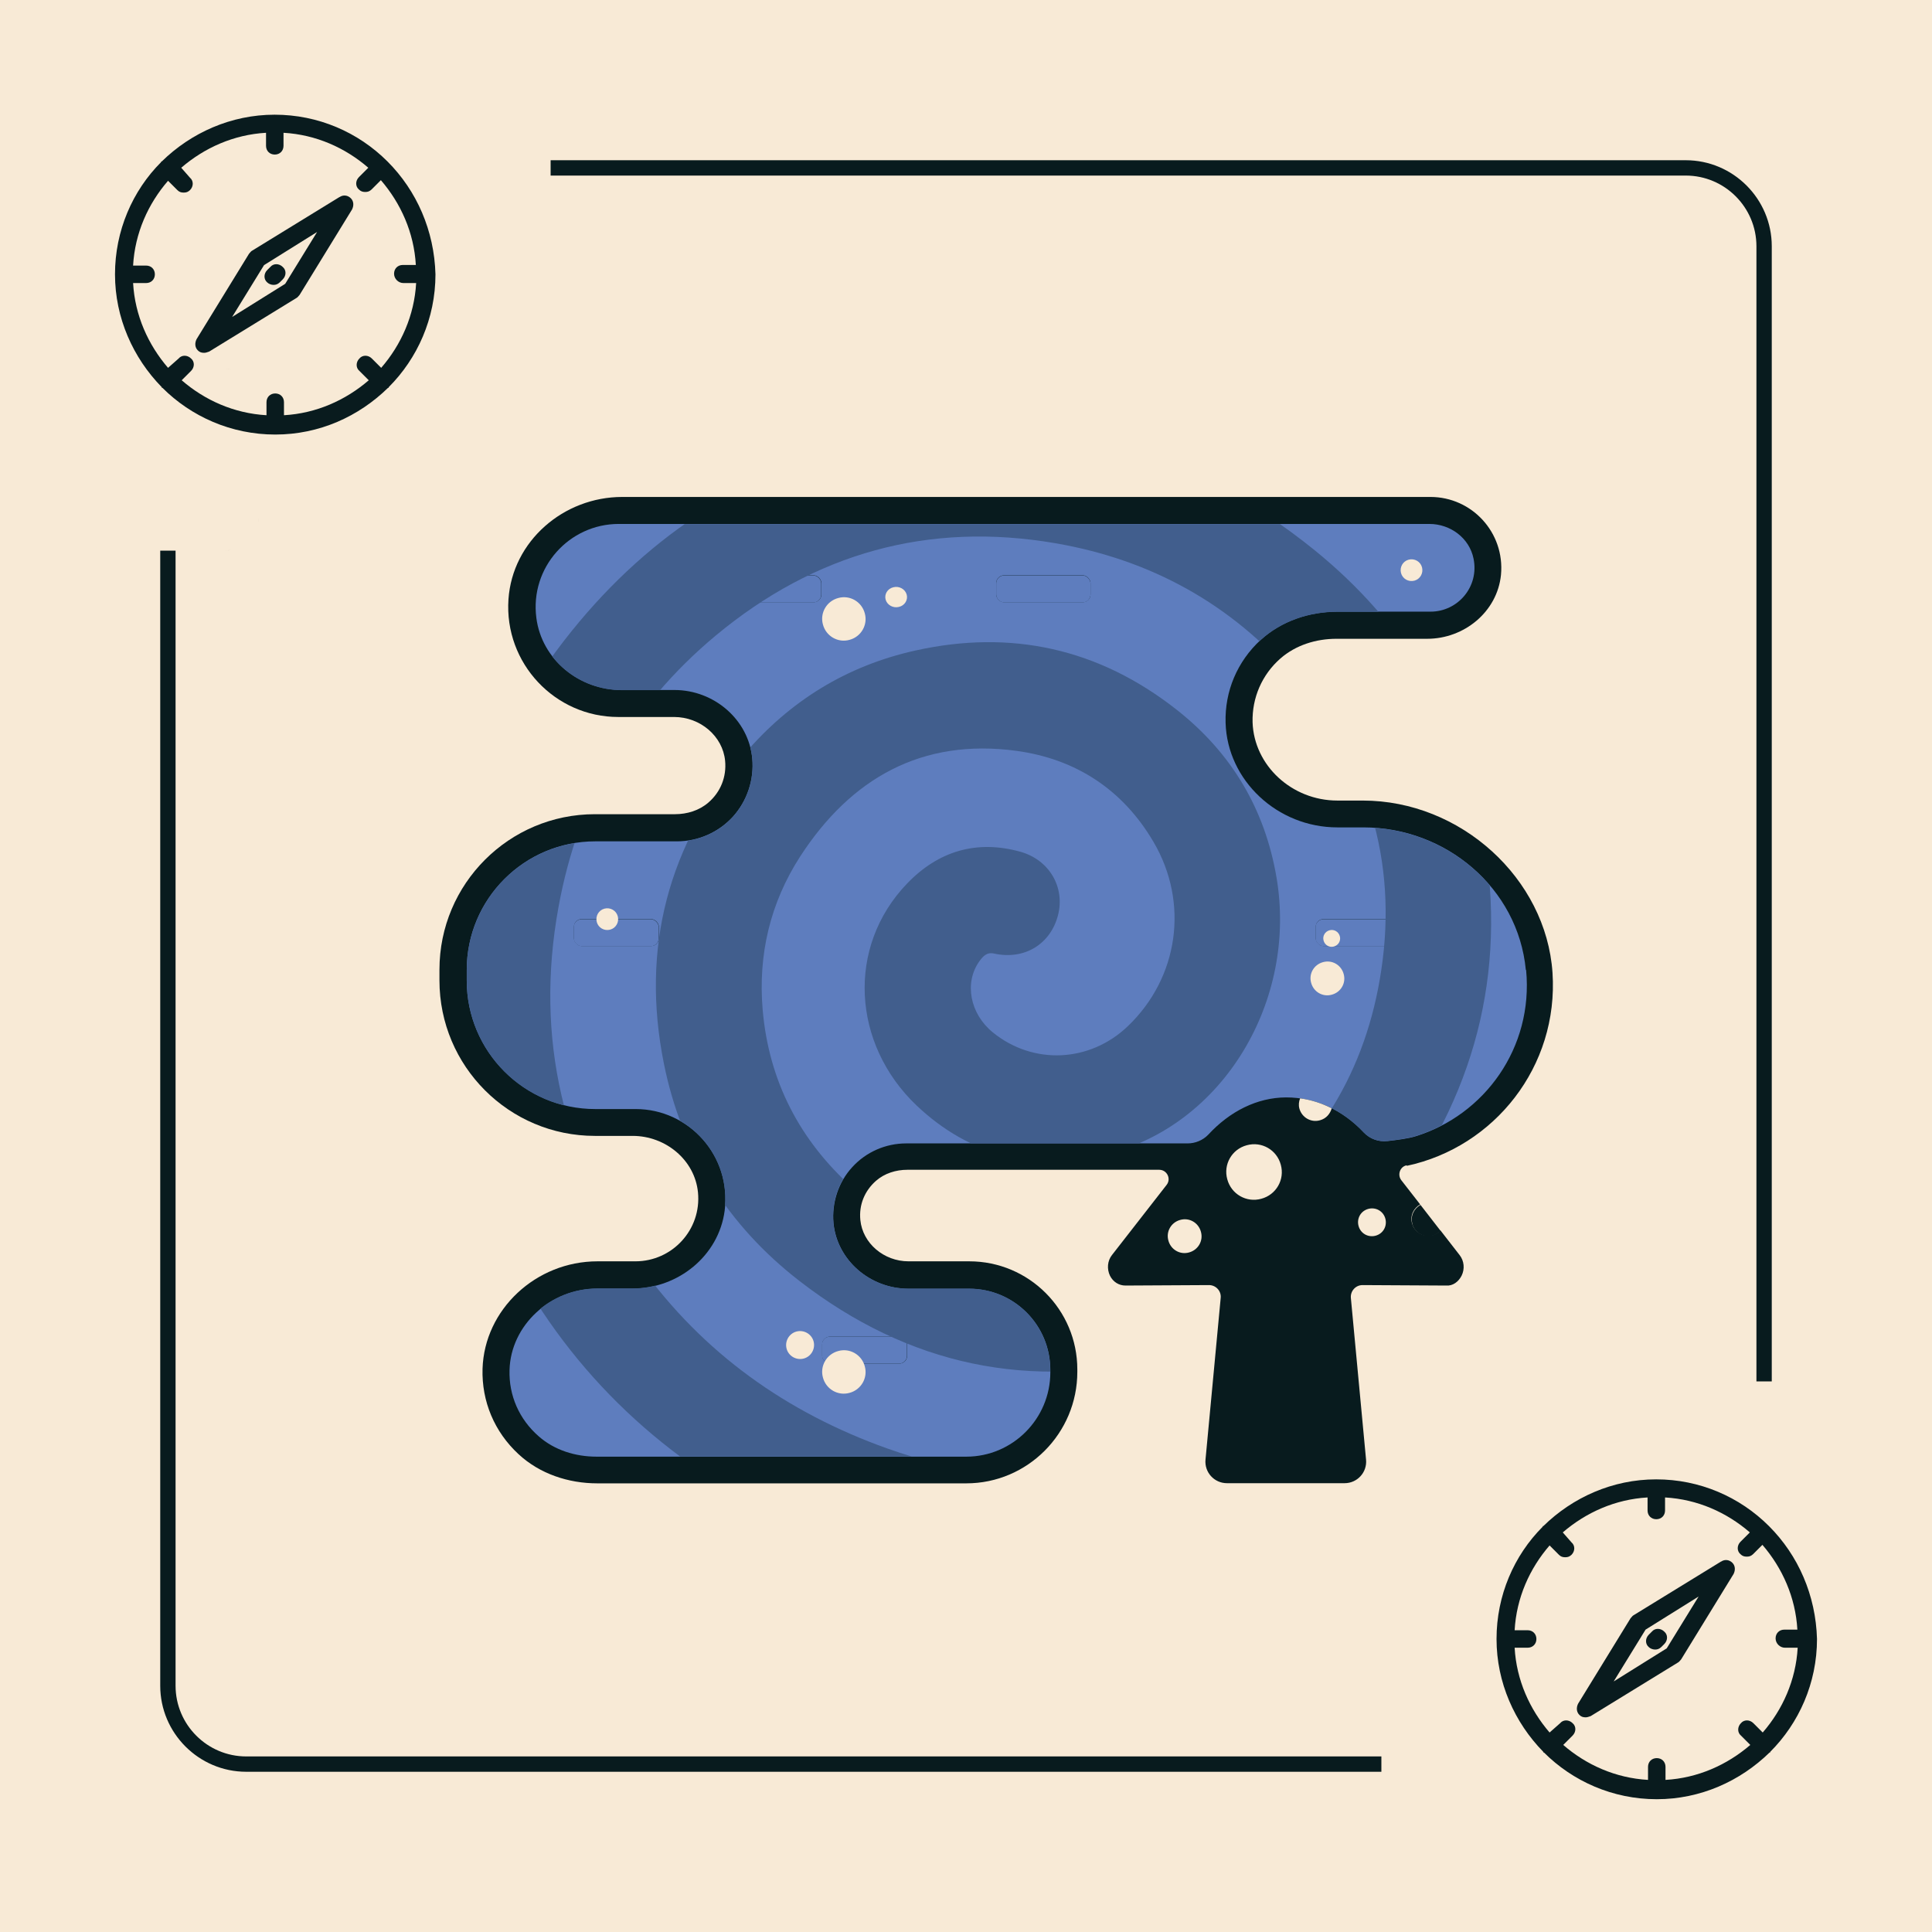
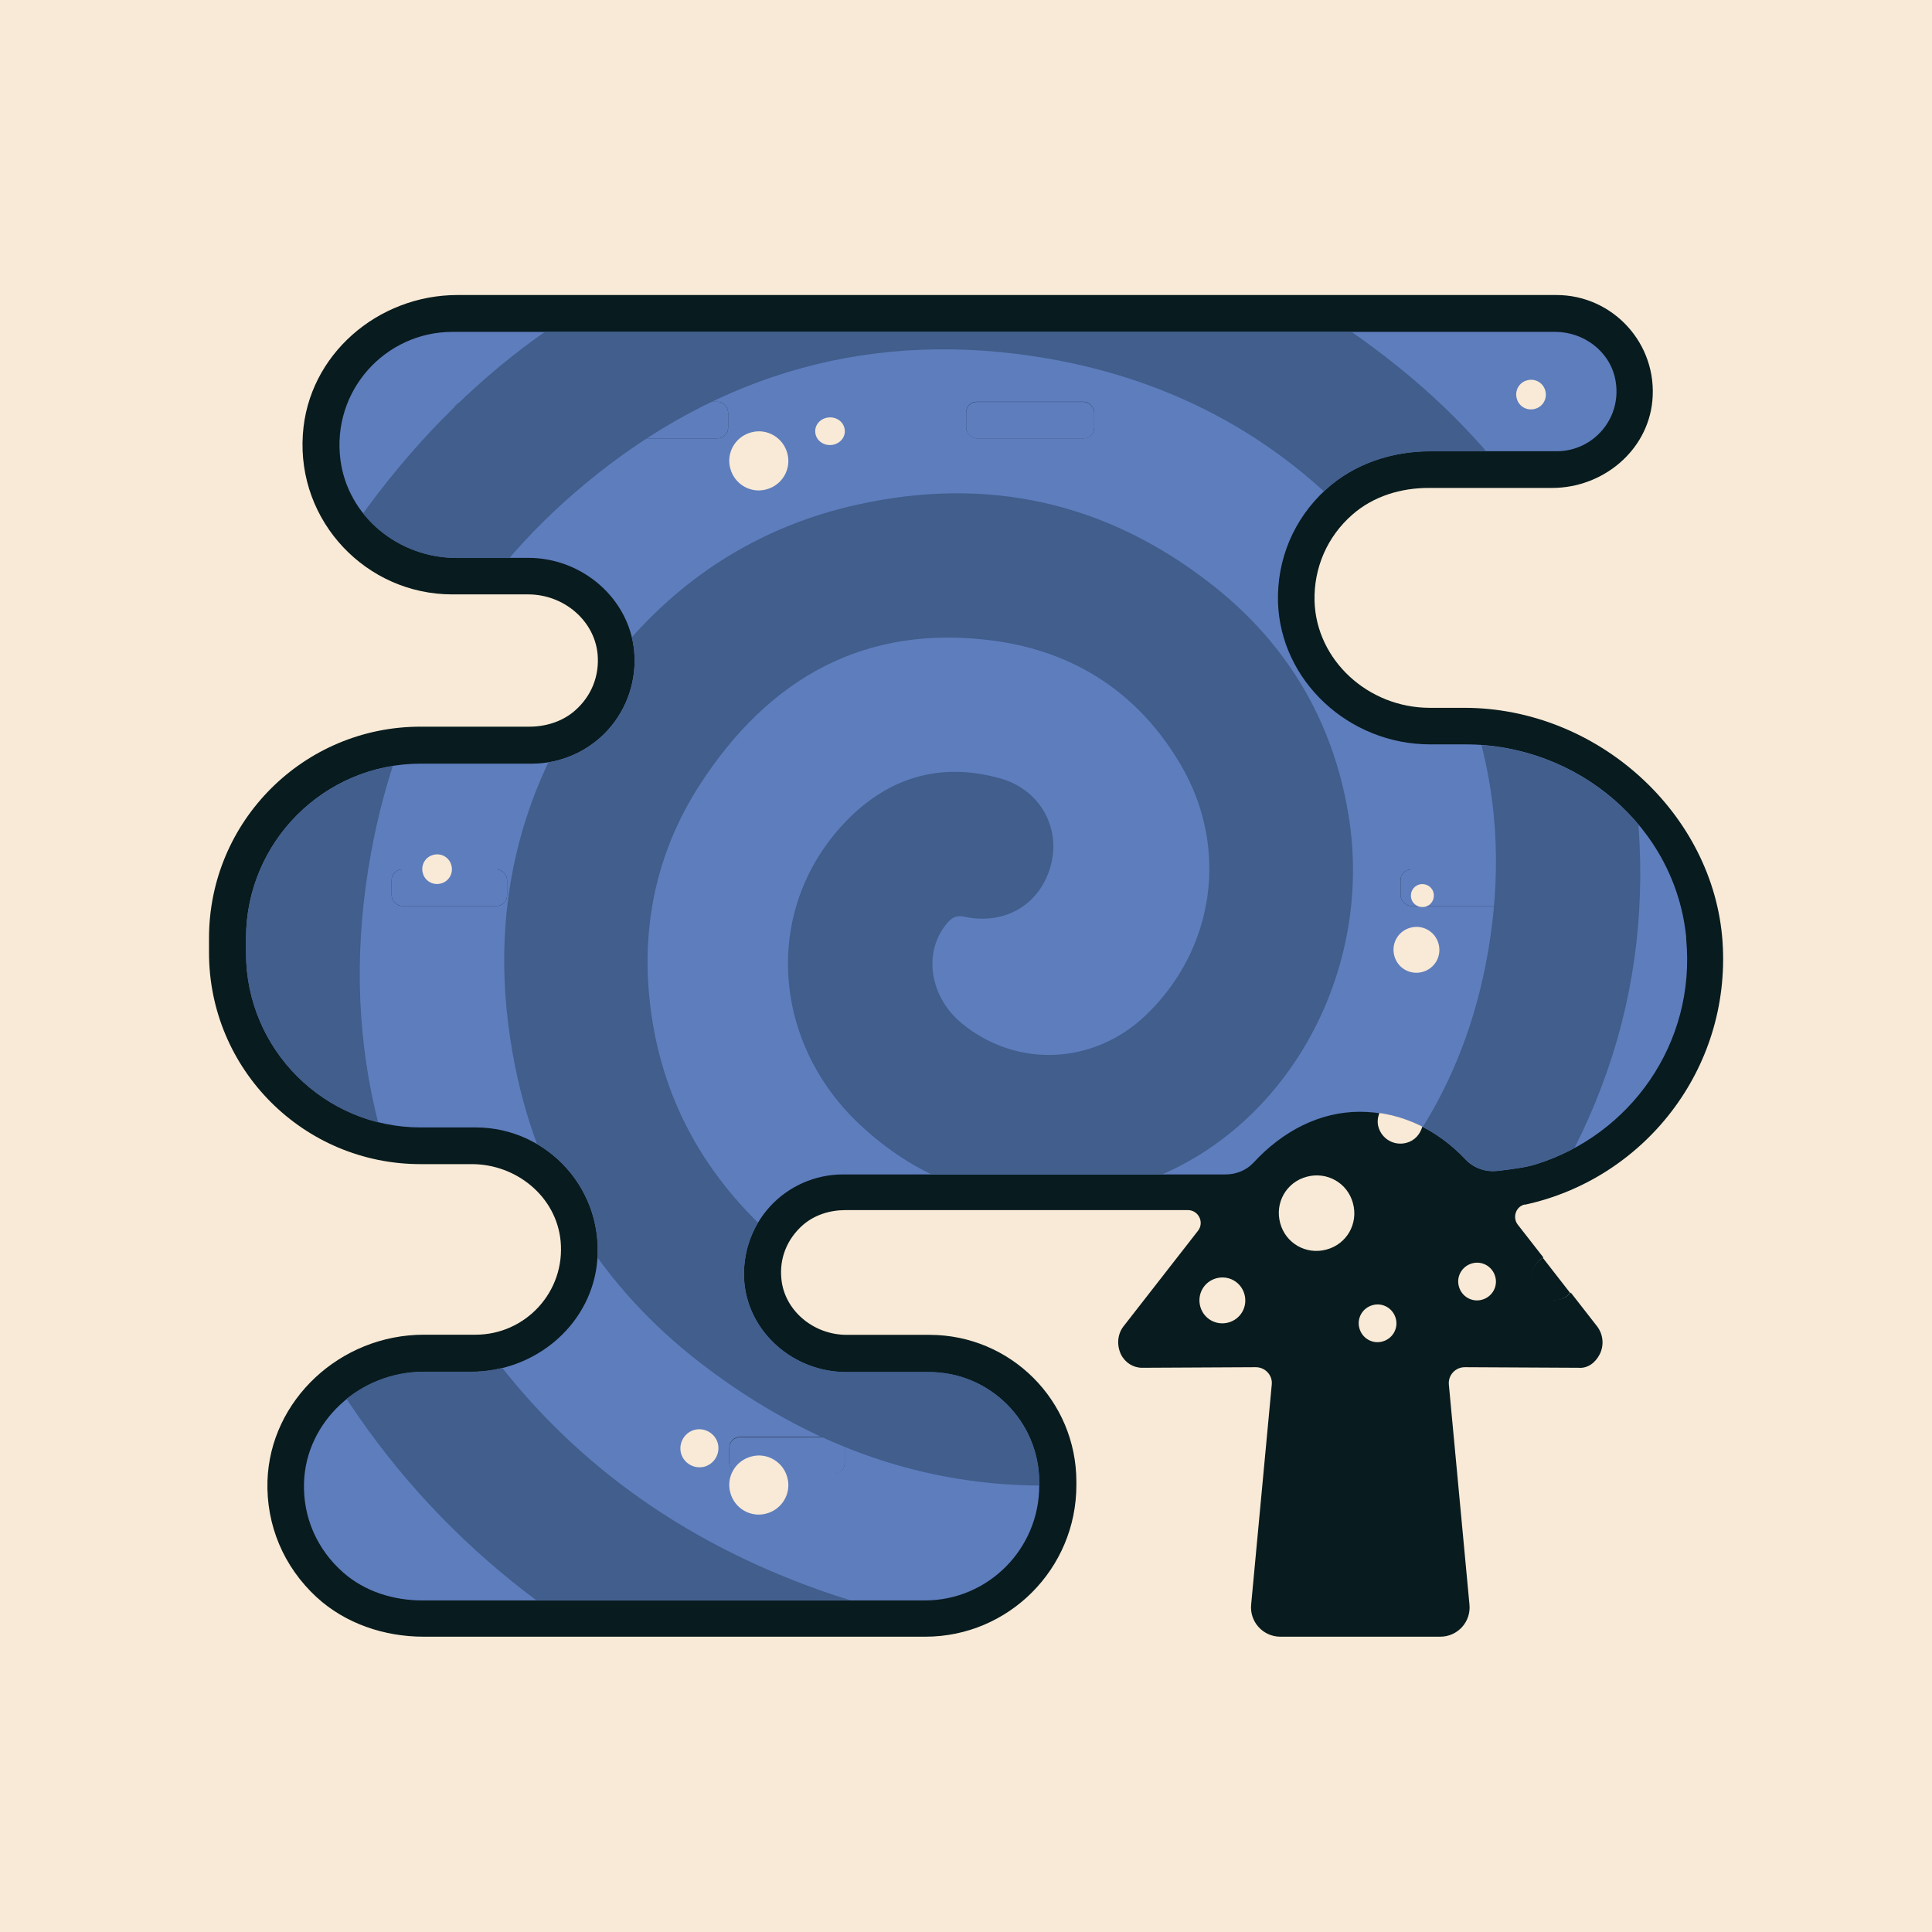
- <svg xmlns="http://www.w3.org/2000/svg" id="Layer_2" data-name="Layer 2" viewBox="0 0 126 126">
+ <svg xmlns="http://www.w3.org/2000/svg" id="Layer_2" data-name="Layer 2" viewBox="0 0 133.2 133.2">
  <defs>
    <style>
      .cls-1 {
        fill: none;
      }

      .cls-2 {
-         clip-path: url(#clippath);
+         fill: #5e7dbd;
      }

      .cls-3 {
-         fill: #f7e9d5;
+         fill: #f8ead6;
      }

      .cls-4 {
-         fill: #f8ead6;
+         fill: #415e8c;
      }

      .cls-5 {
-         fill: #091b1e;
+         fill: #081b1e;
      }

      .cls-6 {
-         fill: #081b1e;
-       }
- 
-       .cls-7 {
-         fill: #415e8d;
-       }
- 
-       .cls-8 {
-         fill: #5e7dbe;
+         clip-path: url(#clippath);
      }
    </style>
    <clipPath id="clippath">
-       <path class="cls-1" d="m38.81,72.32h2.64c3.48,0,6.26,3.07,5.8,6.63-.39,2.95-3.04,5.08-6.02,5.08h-2.27c-3.08,0-5.66,2.39-5.74,5.31-.05,1.66.63,3.21,1.9,4.32,1.03.91,2.4,1.33,3.78,1.33h24.11c3.02,0,5.48-2.47,5.48-5.5v-.16c0-2.92-2.36-5.29-5.29-5.29h-3.96c-2.51,0-4.66-1.87-4.89-4.28-.12-1.34.32-2.67,1.22-3.65s2.18-1.55,3.51-1.55h18.35c.5,0,.99-.2,1.34-.56,1.41-1.53,3.19-2.43,5.08-2.44,1.94,0,3.7.82,5.09,2.3.39.41.95.61,1.51.55h.02c.61-.07,1.37-.17,1.82-.31,4.51-1.39,7.7-5.78,7.22-10.84-.51-5.34-5.22-9.29-10.59-9.29h-1.7c-3.91,0-7.18-3.06-7.29-6.82-.06-2.06.76-4,2.29-5.41,1.35-1.23,3.16-1.84,5-1.84h6.08c1.77,0,3.18-1.62,2.8-3.46-.27-1.34-1.51-2.26-2.88-2.26h-52.87c-3.22,0-5.8,2.83-5.37,6.13.35,2.73,2.81,4.7,5.56,4.7h3.44c2.61,0,4.84,1.95,5.08,4.46.13,1.38-.33,2.77-1.26,3.8-.93,1.02-2.26,1.61-3.65,1.61h-5.33c-4.62,0-8.38,3.75-8.38,8.38v.7c0,4.62,3.75,8.38,8.38,8.38Z" />
+       <path class="cls-1" d="M28.99,77.72h3.8c5,0,9,4.41,8.34,9.54-.56,4.24-4.37,7.31-8.65,7.31h-3.27c-4.43,0-8.13,3.43-8.26,7.64-.08,2.38.9,4.62,2.73,6.21,1.48,1.3,3.46,1.91,5.43,1.91h34.66c4.34,0,7.88-3.54,7.88-7.91v-.23c0-4.19-3.4-7.6-7.6-7.6h-5.7c-3.61,0-6.7-2.69-7.03-6.15-.17-1.92.46-3.83,1.75-5.25s3.13-2.23,5.05-2.23h26.38c.72,0,1.43-.28,1.92-.81,2.03-2.2,4.58-3.5,7.31-3.51,2.79,0,5.32,1.18,7.32,3.3.56.59,1.37.87,2.18.78h.02c.87-.1,1.96-.24,2.62-.45,6.48-2,11.08-8.31,10.38-15.58-.73-7.68-7.51-13.36-15.22-13.36h-2.44c-5.62,0-10.32-4.39-10.49-9.8-.08-2.96,1.09-5.75,3.29-7.77,1.94-1.77,4.55-2.64,7.18-2.64h8.74c2.55,0,4.57-2.33,4.03-4.98-.39-1.92-2.18-3.25-4.14-3.25H31.2c-4.64,0-8.34,4.07-7.73,8.82.51,3.93,4.04,6.76,7.99,6.76h4.95c3.75,0,6.96,2.81,7.31,6.41.19,1.99-.47,3.98-1.81,5.46-1.34,1.47-3.25,2.32-5.25,2.32h-7.66c-6.65,0-12.04,5.4-12.04,12.04v1c0,6.65,5.4,12.04,12.04,12.04Z" />
    </clipPath>
  </defs>
-   <g id="Layer_1-2" data-name="Layer 1">
+   <g id="Art">
    <g>
-       <rect class="cls-4" width="126" height="126" />
-       <path class="cls-6" d="m91.76,76.03c5.69-1.22,9.9-6.47,9.49-12.6-.42-6.14-5.98-11.22-12.38-11.22h.03s-1.68,0-1.68,0c-2.97,0-5.44-2.29-5.53-5.11-.04-1.59.61-3.1,1.82-4.16,1-.87,2.32-1.28,3.65-1.28h5.92c2.41,0,4.57-1.76,4.81-4.17.26-2.76-1.9-5.08-4.6-5.08h-52.71c-3.82,0-7.16,2.87-7.42,6.68-.28,4.17,3.04,7.67,7.16,7.67h3.64c1.72,0,3.18,1.26,3.33,2.86.1,1.04-.29,2.03-1.09,2.72-.6.52-1.39.76-2.18.76h-5.22c-5.6,0-10.14,4.54-10.14,10.14v.7c0,5.6,4.54,10.14,10.14,10.14h2.46c2.14,0,4.05,1.56,4.26,3.68.24,2.44-1.68,4.5-4.08,4.5h-2.47c-4.02,0-7.38,3.14-7.5,7.01-.06,2.12.77,4.11,2.35,5.57,1.38,1.28,3.25,1.9,5.13,1.9h24.07c3.99,0,7.24-3.26,7.24-7.27v-.16c0-3.89-3.15-7.05-7.05-7.05h-3.96c-1.61,0-2.99-1.18-3.14-2.69-.1-.98.27-1.9,1.02-2.56.56-.49,1.3-.72,2.05-.72h16.42c.51,0,.8.59.48.99l-3.56,4.57c-.3.38-.34.91-.13,1.35.2.4.58.64,1.01.64l5.45-.03c.45,0,.81.39.76.84l-.99,10.54c-.08.83.57,1.54,1.4,1.54h7.67c.83,0,1.48-.71,1.4-1.54l-.99-10.54c-.04-.45.31-.84.76-.84l5.44.03c.45.04.82-.25,1.02-.64.22-.44.17-.97-.13-1.35l-1.25-1.61c-.13.14-.29.26-.5.31-.59.16-1.19-.18-1.35-.77-.14-.5.1-.99.53-1.23l-1.23-1.58c-.27-.35-.09-.88.34-.97Z" />
-       <path class="cls-8" d="m99.51,63.25c-.51-5.34-5.22-9.29-10.59-9.29h-1.7c-3.91,0-7.18-3.06-7.29-6.82-.06-2.06.76-4,2.29-5.41,1.35-1.23,3.16-1.84,5-1.84h6.08c1.77,0,3.18-1.62,2.8-3.46-.27-1.34-1.51-2.26-2.88-2.26h-52.87c-3.22,0-5.8,2.83-5.37,6.13.35,2.73,2.81,4.7,5.56,4.7h3.44c2.61,0,4.84,1.95,5.08,4.46.13,1.38-.33,2.77-1.26,3.8-.93,1.02-2.26,1.61-3.65,1.61h-5.33c-4.62,0-8.38,3.75-8.38,8.38v.7c0,4.62,3.75,8.38,8.38,8.38h2.64c3.48,0,6.26,3.07,5.8,6.63-.39,2.95-3.04,5.08-6.02,5.08h-2.27c-3.08,0-5.66,2.39-5.74,5.31-.05,1.66.63,3.21,1.9,4.32,1.03.91,2.4,1.33,3.78,1.33h24.11c3.02,0,5.48-2.47,5.48-5.5v-.16c0-2.92-2.36-5.29-5.29-5.29h-3.96c-2.51,0-4.66-1.87-4.89-4.28-.12-1.34.32-2.67,1.22-3.65.9-.99,2.18-1.55,3.52-1.55h18.35c.5,0,.99-.2,1.34-.56,1.41-1.53,3.19-2.43,5.08-2.44,1.94,0,3.7.82,5.09,2.3.39.41.95.61,1.51.55h.02c.61-.07,1.37-.17,1.82-.31,4.51-1.39,7.7-5.78,7.22-10.84Zm-56.54-2.06c0,.28-.23.51-.51.51h-4.52c-.28,0-.51-.28-.51-.51v-.74c0-.28.23-.51.51-.51h4.52c.28,0,.51.28.51.51v.74Zm5.49,29.28c0,.28-.23.51-.51.51h-7.82c-.28,0-.51-.28-.51-.51v-.74c0-.28.23-.51.51-.51h7.82c.28,0,.51.28.51.51v.74Zm5.11-51.7c0,.28-.23.51-.51.51h-12.17c-.28,0-.51-.28-.51-.51v-.74c0-.28.23-.51.51-.51h12.17c.28,0,.51.28.51.51v.74Zm5.08,48.4c.28,0,.51.28.51.51v.74c0,.28-.23.51-.51.51h-4.52c-.28,0-.51-.28-.51-.51v-.74c0-.28.23-.51.51-.51h4.52Zm12.47-48.4c0,.28-.23.51-.51.51h-5.13c-.28,0-.51-.28-.51-.51v-.74c0-.28.23-.51.51-.51h5.13c.28,0,.51.28.51.51v.74Zm15.2,22.93c-.28,0-.51-.28-.51-.51v-.74c0-.28.23-.51.51-.51h6.06c.28,0,.51.28.51.51v.74c0,.28-.23.51-.51.51h-6.06Z" />
+       <rect class="cls-3" width="133.2" height="133.2" />
      <g>
-         <path class="cls-8" d="m53.56,38.78v-.74c0-.23-.23-.51-.51-.51h-12.17c-.28,0-.51.23-.51.51v.74c0,.23.23.51.51.51h12.17c.28,0,.51-.23.51-.51Z" />
-         <path class="cls-8" d="m54.12,88.93h4.52c.28,0,.51-.23.51-.51v-.74c0-.23-.23-.51-.51-.51h-4.52c-.28,0-.51.23-.51.51v.74c0,.23.23.51.51.51Z" />
-         <path class="cls-8" d="m86.31,61.71h6.06c.28,0,.51-.23.51-.51v-.74c0-.23-.23-.51-.51-.51h-6.06c-.28,0-.51.23-.51.51v.74c0,.23.23.51.51.51Z" />
-         <path class="cls-8" d="m39.61,89.74v.74c0,.23.23.51.51.51h7.82c.28,0,.51-.23.51-.51v-.74c0-.23-.23-.51-.51-.51h-7.82c-.28,0-.51.23-.51.51Z" />
-         <path class="cls-8" d="m37.93,61.71h4.52c.28,0,.51-.23.51-.51v-.74c0-.23-.23-.51-.51-.51h-4.52c-.28,0-.51.23-.51.51v.74c0,.23.23.51.51.51Z" />
-         <path class="cls-8" d="m65.48,39.29h5.13c.28,0,.51-.23.51-.51v-.74c0-.23-.23-.51-.51-.51h-5.13c-.28,0-.51.23-.51.51v.74c0,.23.23.51.51.51Z" />
-       </g>
-       <g class="cls-2">
-         <path class="cls-7" d="m15.18,64.58c0,27.47,22.35,49.81,49.81,49.81s49.81-22.35,49.81-49.81c0-5.69-1.01-11.14-2.77-16.24-.02-.1-.03-.2-.04-.3,0,0-.05,0-.06.01-6.84-19.35-25.27-33.29-46.94-33.29-27.47,0-49.81,22.35-49.81,49.81m49.81-43.98c19.19,0,35.5,12.37,41.5,29.54,2.93,20.4-9.24,38.9-28.84,45.1-2.01.54-4.08.93-6.24,1.08-4.62.33-9.17-.28-13.56-1.85-6.55-2.34-12-6.21-16.08-11.88-5.05-7.03-6.9-14.87-5.35-23.4,1.29-7.11,4.69-13.1,10.27-17.74,6.45-5.36,13.86-7.44,22.15-6.01,6.21,1.07,11.47,3.96,15.59,8.76,4.72,5.51,6.74,11.88,5.65,19.1-.98,6.54-4.16,11.82-9.59,15.62-4.25,2.97-9.02,4.16-14.18,3.48-4.04-.53-7.63-2.17-10.68-4.9-3.47-3.1-5.49-6.99-5.89-11.63-.31-3.59.49-6.98,2.45-10.01,3.31-5.1,7.94-7.72,14.11-6.88,3.87.53,6.93,2.53,8.93,5.94,2.33,3.97,1.64,8.84-1.67,12.01-2.48,2.38-6.18,2.55-8.81.41-1.5-1.22-1.88-3.25-.87-4.65.23-.31.47-.6.96-.49,1.97.43,3.67-.61,4.16-2.5.47-1.82-.56-3.61-2.45-4.14-2.87-.8-5.36-.04-7.39,2.07-3.98,4.14-3.58,10.48.61,14.47,3.49,3.31,7.71,4.34,12.38,3.19,7.64-1.88,12.47-10.03,11.1-18.06-.76-4.47-2.95-8.14-6.52-10.94-5.06-3.98-10.78-5.25-17.05-3.85-4.45.99-8.17,3.28-11.12,6.74-5,5.88-6.78,12.66-5.26,20.21,1.17,5.8,4.18,10.56,8.85,14.17,7.09,5.48,15.03,7.19,23.72,4.94,6.27-1.62,11.33-5.15,15.18-10.33,5.43-7.3,7.32-15.48,5.56-24.38-1.43-7.23-5.12-13.22-10.84-17.87-8.24-6.69-17.67-9.12-28.09-7.18-8.02,1.49-14.66,5.57-19.9,11.82-5.82,6.95-8.7,15.02-8.83,24.71.08.95.16,2.5.33,4.05.44,4.01,1.61,7.83,3.36,11.44,3.76,7.75,9.51,13.6,17.1,17.64,8.32,4.43,17.17,5.84,26.44,4.22,1.08-.19,2.14-.43,3.17-.7l.03.1c.47-.16.9-.36,1.36-.53.53-.16,1.08-.31,1.6-.49l-.07-.1c4.5-1.84,8.5-4.17,12.33-7.03,3.87-2.77,7.11-6.16,9.77-9.94-7.18,14.55-22.13,24.6-39.42,24.6-24.25,0-43.98-19.73-43.98-43.98s19.73-43.98,43.98-43.98" />
-       </g>
-       <path class="cls-4" d="m86.28,62.75c-.59.16-.94.76-.77,1.35.16.59.76.94,1.35.77.59-.16.94-.76.77-1.35-.16-.59-.76-.94-1.35-.77Z" />
-       <path class="cls-4" d="m52.42,88.6c.48-.13.77-.63.64-1.12-.13-.48-.63-.77-1.12-.64-.48.13-.77.63-.64,1.12.13.48.63.77,1.12.64Z" />
-       <path class="cls-4" d="m55.4,90.84c.76-.2,1.21-.98,1-1.73-.2-.76-.98-1.21-1.73-1-.76.2-1.21.98-1,1.73.2.76.98,1.21,1.73,1Z" />
-       <path class="cls-4" d="m76.97,79.56c-.59.16-.94.76-.77,1.35.16.59.76.94,1.35.77.59-.16.94-.76.77-1.35-.16-.59-.76-.94-1.35-.77Z" />
-       <path class="cls-1" d="m70.61,37.53h-5.13c-.28,0-.51.23-.51.51v.74c0,.23.23.51.51.51h5.13c.28,0,.51-.23.51-.51v-.74c0-.23-.23-.51-.51-.51Z" />
-       <path class="cls-1" d="m53.61,87.68v.74c0,.23.23.51.51.51h4.52c.28,0,.51-.23.51-.51v-.74c0-.23-.23-.51-.51-.51h-4.52c-.28,0-.51.23-.51.51Z" />
-       <path class="cls-1" d="m53.05,37.53h-12.17c-.28,0-.51.23-.51.51v.74c0,.23.23.51.51.51h12.17c.28,0,.51-.23.51-.51v-.74c0-.23-.23-.51-.51-.51Z" />
-       <path class="cls-1" d="m42.45,59.94h-4.52c-.28,0-.51.23-.51.51v.74c0,.23.23.51.51.51h4.52c.28,0,.51-.23.51-.51v-.74c0-.23-.23-.51-.51-.51Z" />
-       <path class="cls-1" d="m47.94,89.23h-7.82c-.28,0-.51.23-.51.51v.74c0,.23.23.51.51.51h7.82c.28,0,.51-.23.51-.51v-.74c0-.23-.23-.51-.51-.51Z" />
-       <path class="cls-6" d="m92.1,79.81c.16.59.76.94,1.35.77.2-.05.36-.17.5-.31l-1.31-1.69c-.43.24-.67.73-.53,1.23Z" />
-       <path class="cls-1" d="m99.51,63.25c-.51-5.34-5.22-9.29-10.59-9.29h-1.7c-3.91,0-7.18-3.06-7.29-6.82-.06-2.06.76-4,2.29-5.41,1.35-1.23,3.16-1.84,5-1.84h6.08c1.77,0,3.18-1.62,2.8-3.46-.27-1.34-1.51-2.26-2.88-2.26h-52.87c-3.22,0-5.8,2.83-5.37,6.13.35,2.73,2.81,4.7,5.56,4.7h3.44c2.61,0,4.84,1.95,5.08,4.46.13,1.38-.33,2.77-1.26,3.8-.93,1.02-2.26,1.61-3.65,1.61h-5.33c-4.62,0-8.38,3.75-8.38,8.38v.7c0,4.62,3.75,8.38,8.38,8.38h2.64c3.48,0,6.26,3.07,5.8,6.63-.39,2.95-3.04,5.08-6.02,5.08h-2.27c-3.08,0-5.66,2.39-5.74,5.31-.05,1.66.63,3.21,1.9,4.32,1.03.91,2.4,1.33,3.78,1.33h24.11c3.02,0,5.48-2.47,5.48-5.5v-.16c0-2.92-2.36-5.29-5.29-5.29h-3.96c-2.51,0-4.66-1.87-4.89-4.28-.12-1.34.32-2.67,1.22-3.65.9-.99,2.18-1.55,3.52-1.55h18.35c.5,0,.99-.2,1.34-.56,1.41-1.53,3.19-2.43,5.08-2.44.32,0,.64.03.95.08.12-.32.37-.59.73-.69.59-.16,1.19.18,1.35.77.05.19.03.39-.01.57.76.38,1.46.9,2.08,1.57.39.41.95.61,1.51.55h.02c.61-.07,1.37-.17,1.82-.31,4.51-1.39,7.7-5.78,7.22-10.84Z" />
-       <path class="cls-4" d="m84.74,72.29c.16.59.76.94,1.35.77.4-.11.66-.42.76-.78-.65-.33-1.34-.55-2.06-.65-.08.21-.11.43-.05.66Z" />
-       <path class="cls-4" d="m81.31,74.69c-.97.26-1.54,1.25-1.27,2.22.26.97,1.25,1.54,2.22,1.27.97-.26,1.54-1.25,1.27-2.22-.26-.97-1.25-1.54-2.22-1.27Z" />
-       <path class="cls-4" d="m89.24,78.84c-.49.13-.77.62-.64,1.11.13.49.62.77,1.11.64.49-.13.77-.62.64-1.11-.13-.49-.62-.77-1.11-.64Z" />
-       <path class="cls-4" d="m55.4,41.73c.76-.2,1.21-.98,1-1.73-.2-.76-.98-1.21-1.73-1-.76.2-1.21.98-1,1.73.2.76.98,1.21,1.73,1Z" />
-       <path class="cls-4" d="m58.63,39.58c.38-.09.6-.46.5-.81-.1-.35-.49-.57-.87-.47-.38.09-.6.46-.5.81.1.35.49.57.87.47Z" />
-       <path class="cls-4" d="m39.79,60.63c.38-.1.6-.49.5-.87-.1-.38-.49-.6-.87-.5-.38.1-.6.49-.5.87.1.38.49.6.87.5Z" />
-       <path class="cls-4" d="m86.71,60.67c-.3.08-.47.38-.39.67.08.3.38.47.67.39.3-.08.47-.38.39-.67-.08-.3-.38-.47-.67-.39Z" />
-       <path class="cls-4" d="m92.24,37.87c.38-.1.6-.49.5-.87-.1-.38-.49-.6-.87-.5-.38.1-.6.49-.5.87.1.38.49.6.87.5Z" />
-       <path class="cls-3" d="m5.68,24.71c.2-.2.45-.37.71-.48-.27.11-.51.28-.71.48Z" />
-       <path class="cls-3" d="m6.39,35.74c-.27-.11-.51-.28-.71-.48.2.2.45.37.71.48Z" />
-       <path class="cls-3" d="m5.02,26.3c0-.62.25-1.18.66-1.59-.41.41-.66.97-.66,1.59v7.36c0,.62.25,1.18.66,1.59-.41-.41-.66-.97-.66-1.59v-7.36Z" />
-       <path class="cls-6" d="m14.63,35.91c.16,0,.31-.02.45-.05-.15.03-.3.05-.45.05h0Z" />
-       <path class="cls-6" d="m14.63,24.05h0c.16,0,.31.02.45.05-.15-.03-.3-.05-.45-.05Z" />
-       <path class="cls-6" d="m16.88,33.66h0c0,.16-.02.31-.05.45.03-.15.05-.3.05-.45Z" />
-       <g>
-         <path class="cls-6" d="m109.94,11.45c2.54,0,4.61,2.07,4.61,4.61v74.03h1V16.06c0-3.09-2.52-5.61-5.61-5.61H35.91v1h74.03Z" />
-         <path class="cls-6" d="m16.06,114.55c-2.54,0-4.61-2.07-4.61-4.61V35.91h-1v74.03c0,3.09,2.52,5.61,5.61,5.61h74.03v-1H16.06Z" />
-       </g>
-       <g>
-         <path class="cls-5" d="m25.27,10.53c-1.91-1.91-4.52-3.05-7.36-3.05s-5.45,1.18-7.36,3.05h-.04s0,0,0,.04c-1.87,1.87-3.01,4.48-3.01,7.32s1.18,5.45,3.05,7.36v.04s0,0,.04,0c1.87,1.87,4.48,3.05,7.36,3.05s5.45-1.18,7.36-3.05h.04v-.04c1.87-1.87,3.05-4.48,3.05-7.36-.08-2.85-1.22-5.45-3.13-7.36h0Zm1.02,7.93h.85c-.12,2.12-.98,4.03-2.28,5.53l-.61-.61c-.24-.24-.61-.24-.81,0-.24.24-.24.61,0,.81l.61.61c-1.51,1.3-3.42,2.16-5.53,2.28v-.85c0-.33-.24-.57-.57-.57s-.57.24-.57.57v.85c-2.12-.12-4.03-.98-5.53-2.28l.61-.61c.24-.24.24-.61,0-.81-.24-.24-.61-.24-.81,0l-.69.61c-1.3-1.51-2.16-3.42-2.28-5.53h.85c.33,0,.57-.24.57-.57s-.24-.57-.57-.57h-.85c.12-2.12.98-4.03,2.28-5.53l.61.61c.12.12.24.16.41.16s.28-.04.41-.16c.24-.24.24-.61,0-.81l-.57-.65c1.51-1.3,3.42-2.16,5.53-2.28v.85c0,.33.24.57.57.57s.57-.24.57-.57v-.85c2.12.12,4.03.98,5.53,2.28l-.61.61c-.24.24-.24.61,0,.81.12.12.24.16.41.16s.28-.04.41-.16l.61-.61c1.3,1.51,2.16,3.42,2.28,5.53h-.85c-.33,0-.57.24-.57.57s.28.61.61.61Z" />
-         <path class="cls-5" d="m22.14,12.85l-5.7,3.5c-.08.04-.12.12-.2.2l-3.42,5.57c-.12.24-.12.53.08.73.12.12.24.16.41.16.12,0,.2-.04.33-.08l5.7-3.5c.08-.04.12-.12.2-.2l3.42-5.57c.12-.24.12-.53-.08-.73s-.49-.24-.73-.08Zm-3.54,5.66l-3.46,2.16,2.08-3.38,3.46-2.16-2.08,3.38Z" />
-         <path class="cls-5" d="m17.83,18.58c.16,0,.28-.04.41-.16l.2-.2c.24-.24.24-.61,0-.81-.24-.24-.61-.24-.81,0l-.2.2c-.24.24-.24.61,0,.81.08.08.24.16.41.16Z" />
-       </g>
-       <g>
-         <path class="cls-5" d="m115.37,99.53c-1.91-1.91-4.52-3.05-7.36-3.05-2.85,0-5.45,1.18-7.36,3.05h-.04s0,0,0,.04c-1.87,1.87-3.01,4.48-3.01,7.32s1.18,5.45,3.05,7.36v.04s0,0,.04,0c1.87,1.87,4.48,3.05,7.36,3.05,2.85,0,5.45-1.18,7.36-3.05h.04v-.04c1.87-1.87,3.05-4.48,3.05-7.36-.08-2.85-1.22-5.45-3.13-7.36h0Zm1.02,7.93h.85c-.12,2.12-.98,4.03-2.28,5.53l-.61-.61c-.24-.24-.61-.24-.81,0-.24.24-.24.61,0,.81l.61.61c-1.51,1.3-3.42,2.16-5.53,2.28v-.85c0-.33-.24-.57-.57-.57s-.57.24-.57.57v.85c-2.12-.12-4.03-.98-5.53-2.28l.61-.61c.24-.24.24-.61,0-.81-.24-.24-.61-.24-.81,0l-.69.61c-1.3-1.51-2.16-3.42-2.28-5.53h.85c.33,0,.57-.24.57-.57s-.24-.57-.57-.57h-.85c.12-2.12.98-4.03,2.28-5.53l.61.61c.12.12.24.16.41.16s.28-.04.41-.16c.24-.24.24-.61,0-.81l-.57-.65c1.51-1.3,3.42-2.16,5.53-2.28v.85c0,.33.24.57.57.57s.57-.24.57-.57v-.85c2.12.12,4.03.98,5.53,2.28l-.61.61c-.24.24-.24.61,0,.81.12.12.24.16.41.16s.28-.04.41-.16l.61-.61c1.3,1.51,2.16,3.42,2.28,5.53h-.85c-.33,0-.57.24-.57.57s.28.61.61.61Z" />
-         <path class="cls-5" d="m112.24,101.84l-5.7,3.5c-.08.04-.12.12-.2.2l-3.42,5.57c-.12.24-.12.53.08.73.12.12.24.16.41.16.12,0,.2-.04.33-.08l5.7-3.5c.08-.04.12-.12.2-.2l3.42-5.57c.12-.24.12-.53-.08-.73s-.49-.24-.73-.08Zm-3.54,5.66l-3.46,2.16,2.08-3.38,3.46-2.16-2.08,3.38Z" />
-         <path class="cls-5" d="m107.93,107.58c.16,0,.28-.04.41-.16l.2-.2c.24-.24.24-.61,0-.81-.24-.24-.61-.24-.81,0l-.2.2c-.24.24-.24.61,0,.81.08.08.24.16.41.16Z" />
+         <path class="cls-5" d="M105.12,83.06c8.18-1.76,14.23-9.3,13.64-18.12-.6-8.83-8.6-16.14-17.81-16.14h.05s-2.42,0-2.42,0c-4.27,0-7.83-3.3-7.95-7.35-.06-2.29.87-4.46,2.62-5.98,1.44-1.26,3.33-1.83,5.25-1.83h8.51c3.47,0,6.57-2.53,6.91-5.99.38-3.96-2.73-7.31-6.61-7.31H31.54c-5.49,0-10.3,4.12-10.66,9.61-.41,6,4.37,11.03,10.3,11.03h5.23c2.47,0,4.57,1.81,4.79,4.11.14,1.5-.42,2.91-1.57,3.91-.86.75-2,1.1-3.14,1.1h-7.5c-8.05,0-14.58,6.52-14.58,14.58v1c0,8.05,6.52,14.58,14.58,14.58h3.54c3.08,0,5.82,2.24,6.12,5.29.34,3.51-2.42,6.47-5.86,6.47h-3.56c-5.78,0-10.61,4.52-10.79,10.08-.09,3.05,1.11,5.91,3.38,8.01,1.99,1.83,4.68,2.73,7.38,2.73h34.6c5.74,0,10.41-4.68,10.41-10.45v-.23c0-5.6-4.53-10.13-10.13-10.13h-5.7c-2.32,0-4.31-1.7-4.51-3.87-.14-1.41.39-2.73,1.47-3.69.81-.71,1.87-1.04,2.95-1.04h23.61c.73,0,1.15.85.69,1.43l-5.12,6.57c-.43.54-.49,1.3-.19,1.94.28.57.84.93,1.46.93l7.84-.04c.65,0,1.17.56,1.1,1.2l-1.42,15.16c-.12,1.19.82,2.22,2.01,2.22h11.03c1.19,0,2.13-1.02,2.01-2.22l-1.42-15.16c-.06-.65.45-1.2,1.1-1.2l7.83.04c.65.06,1.18-.36,1.47-.93.32-.63.24-1.39-.19-1.94l-1.8-2.31c-.19.2-.42.37-.71.45-.85.23-1.71-.26-1.94-1.11-.2-.71.14-1.42.76-1.76l-1.77-2.27c-.39-.51-.12-1.26.49-1.39Z" />
+         <path class="cls-2" d="M116.26,64.68c-.73-7.68-7.51-13.36-15.22-13.36h-2.44c-5.62,0-10.32-4.39-10.49-9.8-.08-2.96,1.09-5.75,3.3-7.77,1.94-1.77,4.55-2.64,7.18-2.64h8.74c2.55,0,4.57-2.33,4.03-4.98-.39-1.92-2.18-3.25-4.14-3.25H31.2c-4.64,0-8.34,4.06-7.73,8.82.51,3.93,4.04,6.76,7.99,6.76h4.95c3.75,0,6.96,2.81,7.31,6.41.19,1.99-.47,3.98-1.81,5.46-1.34,1.47-3.25,2.32-5.25,2.32h-7.66c-6.65,0-12.04,5.4-12.04,12.04v1c0,6.65,5.4,12.04,12.04,12.04h3.8c5,0,9,4.41,8.34,9.54-.56,4.24-4.37,7.31-8.65,7.31h-3.27c-4.43,0-8.13,3.43-8.26,7.64-.08,2.38.9,4.62,2.72,6.21,1.48,1.3,3.46,1.91,5.43,1.91h34.66c4.34,0,7.88-3.54,7.88-7.91v-.23c0-4.19-3.4-7.6-7.6-7.6h-5.7c-3.61,0-6.7-2.69-7.03-6.15-.17-1.92.46-3.83,1.75-5.25,1.29-1.42,3.13-2.23,5.05-2.23h26.38c.72,0,1.43-.28,1.92-.81,2.03-2.2,4.58-3.5,7.31-3.51,2.79,0,5.32,1.18,7.32,3.3.56.59,1.37.87,2.18.78h.02c.87-.1,1.96-.24,2.62-.45,6.48-2,11.08-8.31,10.38-15.58ZM34.96,61.73c0,.41-.33.73-.73.73h-6.5c-.41,0-.73-.41-.73-.73v-1.06c0-.41.33-.73.73-.73h6.5c.41,0,.73.41.73.73v1.06ZM42.86,103.83c0,.41-.33.73-.73.73h-11.25c-.41,0-.73-.41-.73-.73v-1.06c0-.41.33-.73.73-.73h11.25c.41,0,.73.41.73.73v1.06ZM50.2,29.49c0,.41-.33.73-.73.73h-17.5c-.41,0-.73-.41-.73-.73v-1.06c0-.41.33-.73.73-.73h17.5c.41,0,.73.41.73.73v1.06ZM57.51,99.07c.41,0,.73.41.73.73v1.06c0,.41-.33.73-.73.73h-6.5c-.41,0-.73-.41-.73-.73v-1.06c0-.41.33-.73.73-.73h6.5ZM75.44,29.49c0,.41-.33.73-.73.73h-7.37c-.41,0-.73-.41-.73-.73v-1.06c0-.41.33-.73.73-.73h7.37c.41,0,.73.41.73.73v1.06ZM97.29,62.46c-.41,0-.73-.41-.73-.73v-1.06c0-.41.33-.73.73-.73h8.71c.41,0,.73.41.73.73v1.06c0,.41-.33.73-.73.73h-8.71Z" />
+         <g>
+           <path class="cls-2" d="M50.2,29.49v-1.06c0-.33-.33-.73-.73-.73h-17.5c-.41,0-.73.33-.73.73v1.06c0,.33.33.73.73.73h17.5c.41,0,.73-.33.73-.73Z" />
+           <path class="cls-2" d="M51.01,101.61h6.5c.41,0,.73-.33.73-.73v-1.06c0-.33-.33-.73-.73-.73h-6.5c-.41,0-.73.33-.73.73v1.06c0,.33.33.73.73.73Z" />
+           <path class="cls-2" d="M97.29,62.46h8.71c.41,0,.73-.33.73-.73v-1.06c0-.33-.33-.73-.73-.73h-8.71c-.41,0-.73.33-.73.73v1.06c0,.33.33.73.73.73Z" />
+           <path class="cls-2" d="M30.14,102.76v1.06c0,.33.33.73.73.73h11.25c.41,0,.73-.33.73-.73v-1.06c0-.33-.33-.73-.73-.73h-11.25c-.41,0-.73.33-.73.73Z" />
+           <path class="cls-2" d="M27.73,62.46h6.5c.41,0,.73-.33.73-.73v-1.06c0-.33-.33-.73-.73-.73h-6.5c-.41,0-.73.33-.73.73v1.06c0,.33.33.73.73.73Z" />
+           <path class="cls-2" d="M67.34,30.23h7.37c.41,0,.73-.33.73-.73v-1.06c0-.33-.33-.73-.73-.73h-7.37c-.41,0-.73.33-.73.73v1.06c0,.33.33.73.73.73Z" />
+         </g>
+         <g class="cls-6">
+           <path class="cls-4" d="M-4.98,66.6c0,39.49,32.13,71.62,71.62,71.62s71.62-32.13,71.62-71.62c0-8.19-1.45-16.02-3.98-23.35-.03-.14-.04-.29-.06-.43,0,0-.07.01-.09.02C124.29,15.01,97.79-5.02,66.64-5.02,27.15-5.02-4.98,27.1-4.98,66.6M66.64,3.36c27.59,0,51.05,17.79,59.66,42.48,4.22,29.33-13.28,55.93-41.46,64.84-2.89.77-5.87,1.33-8.97,1.56-6.65.48-13.19-.4-19.5-2.66-9.42-3.37-17.26-8.93-23.11-17.08-7.27-10.11-9.92-21.38-7.69-33.64,1.85-10.22,6.74-18.83,14.77-25.5,9.27-7.7,19.92-10.7,31.85-8.65,8.93,1.54,16.49,5.7,22.41,12.6,6.78,7.92,9.68,17.08,8.13,27.45-1.41,9.4-5.98,17-13.78,22.46-6.11,4.27-12.97,5.99-20.38,5.01-5.81-.77-10.98-3.12-15.35-7.04-4.98-4.46-7.89-10.05-8.48-16.72-.45-5.16.7-10.04,3.53-14.4,4.76-7.34,11.41-11.1,20.29-9.89,5.57.76,9.96,3.63,12.84,8.54,3.36,5.71,2.36,12.71-2.4,17.27-3.57,3.42-8.88,3.67-12.66.59-2.15-1.75-2.7-4.67-1.24-6.68.33-.45.67-.86,1.38-.7,2.83.62,5.28-.87,5.98-3.59.67-2.61-.8-5.2-3.52-5.95-4.12-1.15-7.71-.05-10.63,2.98-5.72,5.95-5.15,15.07.87,20.8,5.02,4.76,11.08,6.24,17.8,4.59,10.99-2.71,17.93-14.43,15.97-25.97-1.09-6.43-4.25-11.71-9.37-15.73-7.27-5.72-15.49-7.54-24.51-5.53-6.4,1.43-11.75,4.71-15.99,9.69-7.19,8.45-9.75,18.2-7.56,29.06,1.68,8.34,6.01,15.18,12.72,20.38,10.19,7.88,21.61,10.34,34.11,7.11,9.02-2.33,16.29-7.4,21.83-14.86,7.8-10.49,10.52-22.25,7.99-35.05-2.05-10.39-7.36-19.01-15.59-25.69-11.85-9.62-25.41-13.11-40.38-10.33-11.53,2.15-21.08,8.01-28.61,17-8.37,10-12.51,21.6-12.69,35.52.11,1.36.22,3.6.47,5.83.64,5.76,2.31,11.25,4.83,16.45,5.4,11.15,13.68,19.55,24.58,25.36,11.97,6.37,24.68,8.4,38.01,6.07,1.55-.27,3.07-.61,4.56-1.01l.04.15c.68-.23,1.3-.51,1.96-.76.77-.23,1.55-.44,2.3-.71l-.1-.15c6.47-2.65,12.22-6,17.73-10.11,5.56-3.99,10.23-8.86,14.04-14.28-10.32,20.91-31.82,35.38-56.68,35.38-34.87,0-63.23-28.37-63.23-63.23S31.77,3.36,66.64,3.36" />
+         </g>
+         <path class="cls-3" d="M97.24,63.96c-.85.23-1.34,1.09-1.11,1.94.23.85,1.09,1.34,1.94,1.11.85-.23,1.34-1.09,1.11-1.94-.23-.85-1.09-1.34-1.94-1.11Z" />
+         <path class="cls-3" d="M48.56,101.12c.69-.19,1.11-.9.93-1.61-.19-.69-.9-1.11-1.61-.93-.69.19-1.11.9-.93,1.61.19.69.9,1.11,1.61.93Z" />
+         <path class="cls-3" d="M52.84,104.35c1.09-.29,1.74-1.41,1.44-2.49-.29-1.09-1.41-1.74-2.49-1.44-1.09.29-1.74,1.41-1.44,2.49.29,1.09,1.41,1.74,2.49,1.44Z" />
+         <path class="cls-3" d="M83.86,88.13c-.85.23-1.34,1.09-1.11,1.94.23.85,1.09,1.34,1.94,1.11.85-.23,1.34-1.09,1.11-1.94-.23-.85-1.09-1.34-1.94-1.11Z" />
+         <path class="cls-1" d="M74.71,27.69h-7.37c-.41,0-.73.33-.73.73v1.06c0,.33.33.73.73.73h7.37c.41,0,.73-.33.73-.73v-1.06c0-.33-.33-.73-.73-.73Z" />
+         <path class="cls-1" d="M50.28,99.81v1.06c0,.33.33.73.73.73h6.5c.41,0,.73-.33.73-.73v-1.06c0-.33-.33-.73-.73-.73h-6.5c-.41,0-.73.33-.73.73Z" />
+         <path class="cls-1" d="M49.47,27.69h-17.5c-.41,0-.73.33-.73.73v1.06c0,.33.33.73.73.73h17.5c.41,0,.73-.33.73-.73v-1.06c0-.33-.33-.73-.73-.73Z" />
+         <path class="cls-1" d="M34.23,59.93h-6.5c-.41,0-.73.33-.73.73v1.06c0,.33.33.73.73.73h6.5c.41,0,.73-.33.73-.73v-1.06c0-.33-.33-.73-.73-.73Z" />
+         <path class="cls-1" d="M42.12,102.03h-11.25c-.41,0-.73.33-.73.73v1.06c0,.33.33.73.73.73h11.25c.41,0,.73-.33.73-.73v-1.06c0-.33-.33-.73-.73-.73Z" />
+         <path class="cls-5" d="M105.61,88.49c.23.85,1.09,1.34,1.94,1.11.29-.08.52-.25.71-.45l-1.89-2.43c-.62.35-.96,1.05-.76,1.76Z" />
+         <path class="cls-1" d="M116.26,64.68c-.73-7.68-7.51-13.36-15.22-13.36h-2.44c-5.62,0-10.32-4.39-10.49-9.8-.08-2.96,1.09-5.75,3.3-7.77,1.94-1.77,4.55-2.64,7.18-2.64h8.74c2.55,0,4.57-2.33,4.03-4.98-.39-1.92-2.18-3.25-4.14-3.25H31.2c-4.64,0-8.34,4.06-7.73,8.82.51,3.93,4.04,6.76,7.99,6.76h4.95c3.75,0,6.96,2.81,7.31,6.41.19,1.99-.47,3.98-1.81,5.46-1.34,1.47-3.25,2.32-5.25,2.32h-7.66c-6.65,0-12.04,5.4-12.04,12.04v1c0,6.65,5.4,12.04,12.04,12.04h3.8c5,0,9,4.41,8.34,9.54-.56,4.24-4.37,7.31-8.65,7.31h-3.27c-4.43,0-8.13,3.43-8.26,7.64-.08,2.38.9,4.62,2.72,6.21,1.48,1.3,3.46,1.91,5.43,1.91h34.66c4.34,0,7.88-3.54,7.88-7.91v-.23c0-4.19-3.4-7.6-7.6-7.6h-5.7c-3.61,0-6.7-2.69-7.03-6.15-.17-1.92.46-3.83,1.75-5.25,1.29-1.42,3.13-2.23,5.05-2.23h26.38c.72,0,1.43-.28,1.92-.81,2.03-2.2,4.58-3.5,7.31-3.51.46,0,.92.05,1.36.11.17-.46.53-.85,1.05-.99.85-.23,1.71.26,1.94,1.11.08.28.05.55-.02.81,1.09.55,2.09,1.3,2.99,2.25.56.59,1.37.87,2.18.78h.02c.87-.1,1.96-.24,2.62-.45,6.48-2,11.08-8.31,10.38-15.58Z" />
+         <path class="cls-3" d="M95.03,77.68c.23.85,1.09,1.34,1.94,1.11.57-.15.95-.6,1.09-1.12-.93-.47-1.93-.79-2.96-.94-.11.3-.16.62-.07.95Z" />
+         <path class="cls-3" d="M90.09,81.13c-1.4.37-2.21,1.79-1.83,3.19.37,1.4,1.79,2.21,3.19,1.83,1.4-.37,2.21-1.79,1.83-3.19-.37-1.4-1.79-2.21-3.19-1.83Z" />
+         <path class="cls-3" d="M101.5,87.1c-.7.19-1.11.9-.92,1.59.19.7.9,1.11,1.59.92.7-.19,1.11-.9.92-1.59-.19-.7-.9-1.11-1.59-.92Z" />
+         <path class="cls-3" d="M52.84,33.74c1.09-.29,1.74-1.41,1.44-2.49-.29-1.09-1.41-1.74-2.49-1.44-1.09.29-1.74,1.41-1.44,2.49.29,1.09,1.41,1.74,2.49,1.44Z" />
+         <path class="cls-3" d="M57.49,30.65c.55-.14.87-.66.72-1.17-.14-.51-.7-.81-1.25-.67-.55.14-.87.66-.72,1.17.14.51.7.81,1.25.67Z" />
+         <path class="cls-3" d="M30.4,60.91c.55-.14.87-.7.72-1.25-.14-.55-.7-.87-1.25-.72-.55.14-.87.7-.72,1.25.14.55.7.87,1.25.72Z" />
+         <path class="cls-3" d="M97.86,60.98c-.43.11-.67.55-.56.97.11.43.55.67.97.56.43-.11.67-.55.56-.97-.11-.43-.55-.67-.97-.56Z" />
+         <path class="cls-3" d="M105.82,28.19c.55-.14.87-.7.72-1.25-.14-.55-.7-.87-1.25-.72-.55.14-.87.7-.72,1.25.14.55.7.87,1.25.72Z" />
+         <path class="cls-3" d="M94.64,89.98c-.7.19-1.11.9-.92,1.59.19.7.9,1.11,1.59.92.7-.19,1.11-.9.92-1.59-.19-.7-.9-1.11-1.59-.92Z" />
      </g>
    </g>
  </g>
</svg>
